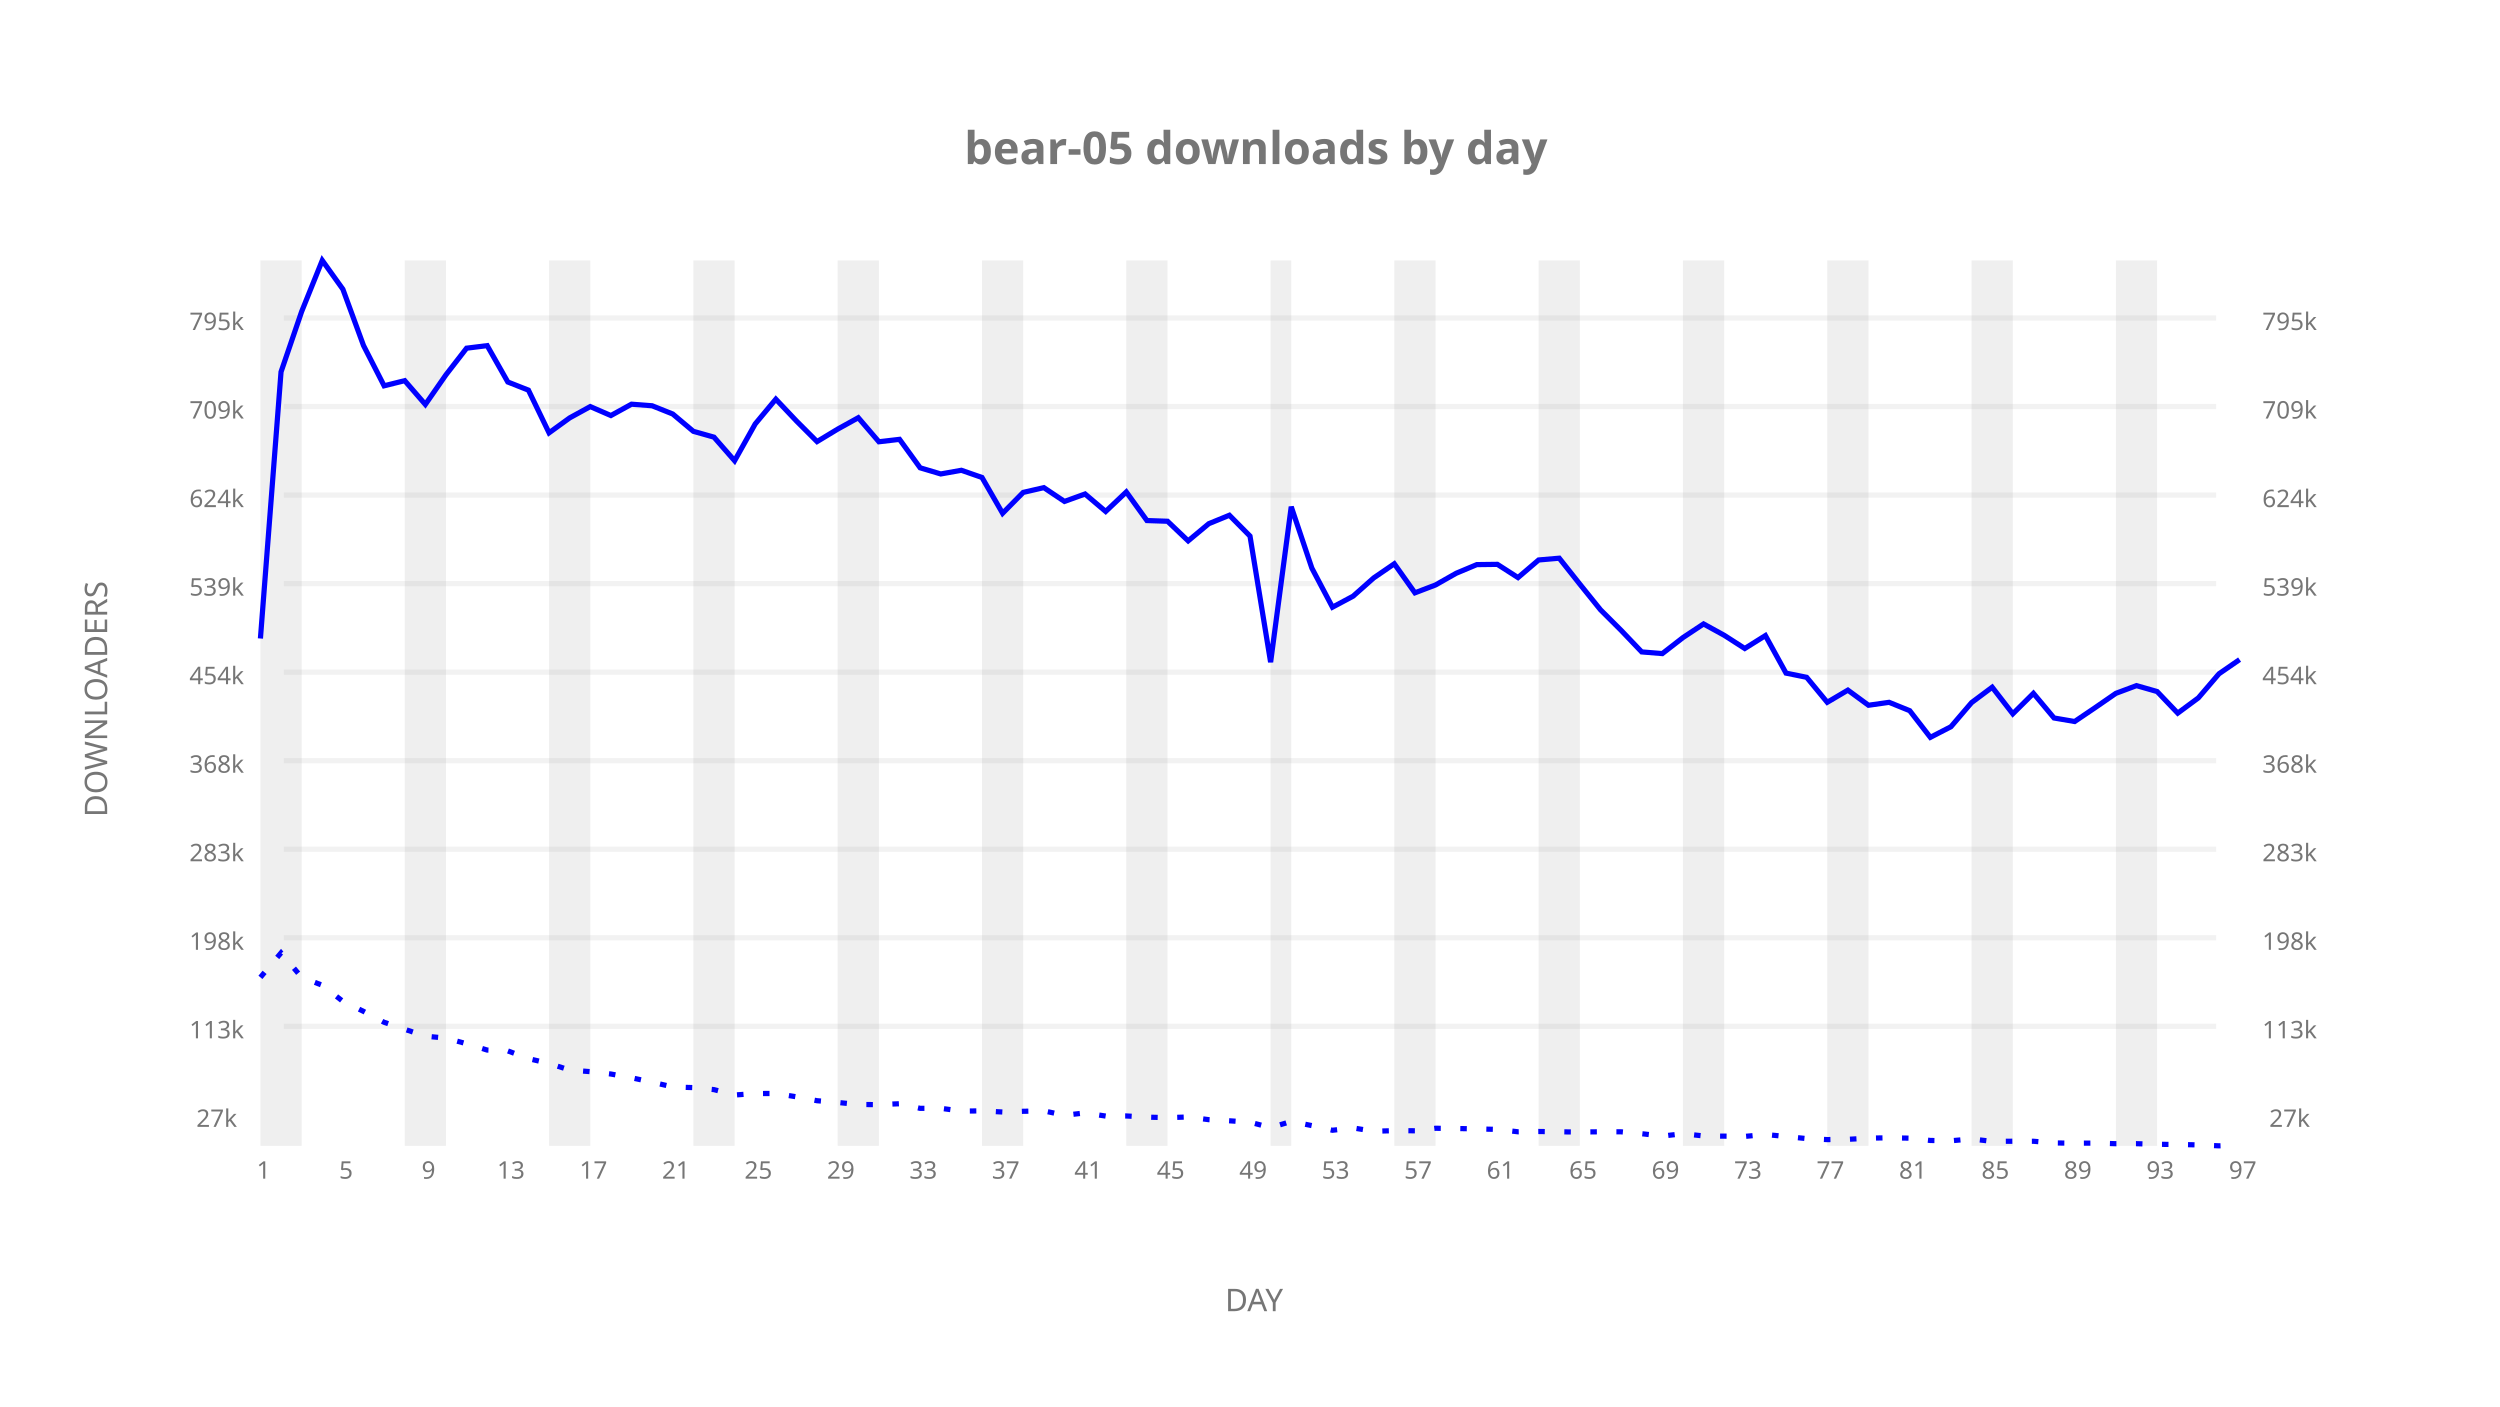
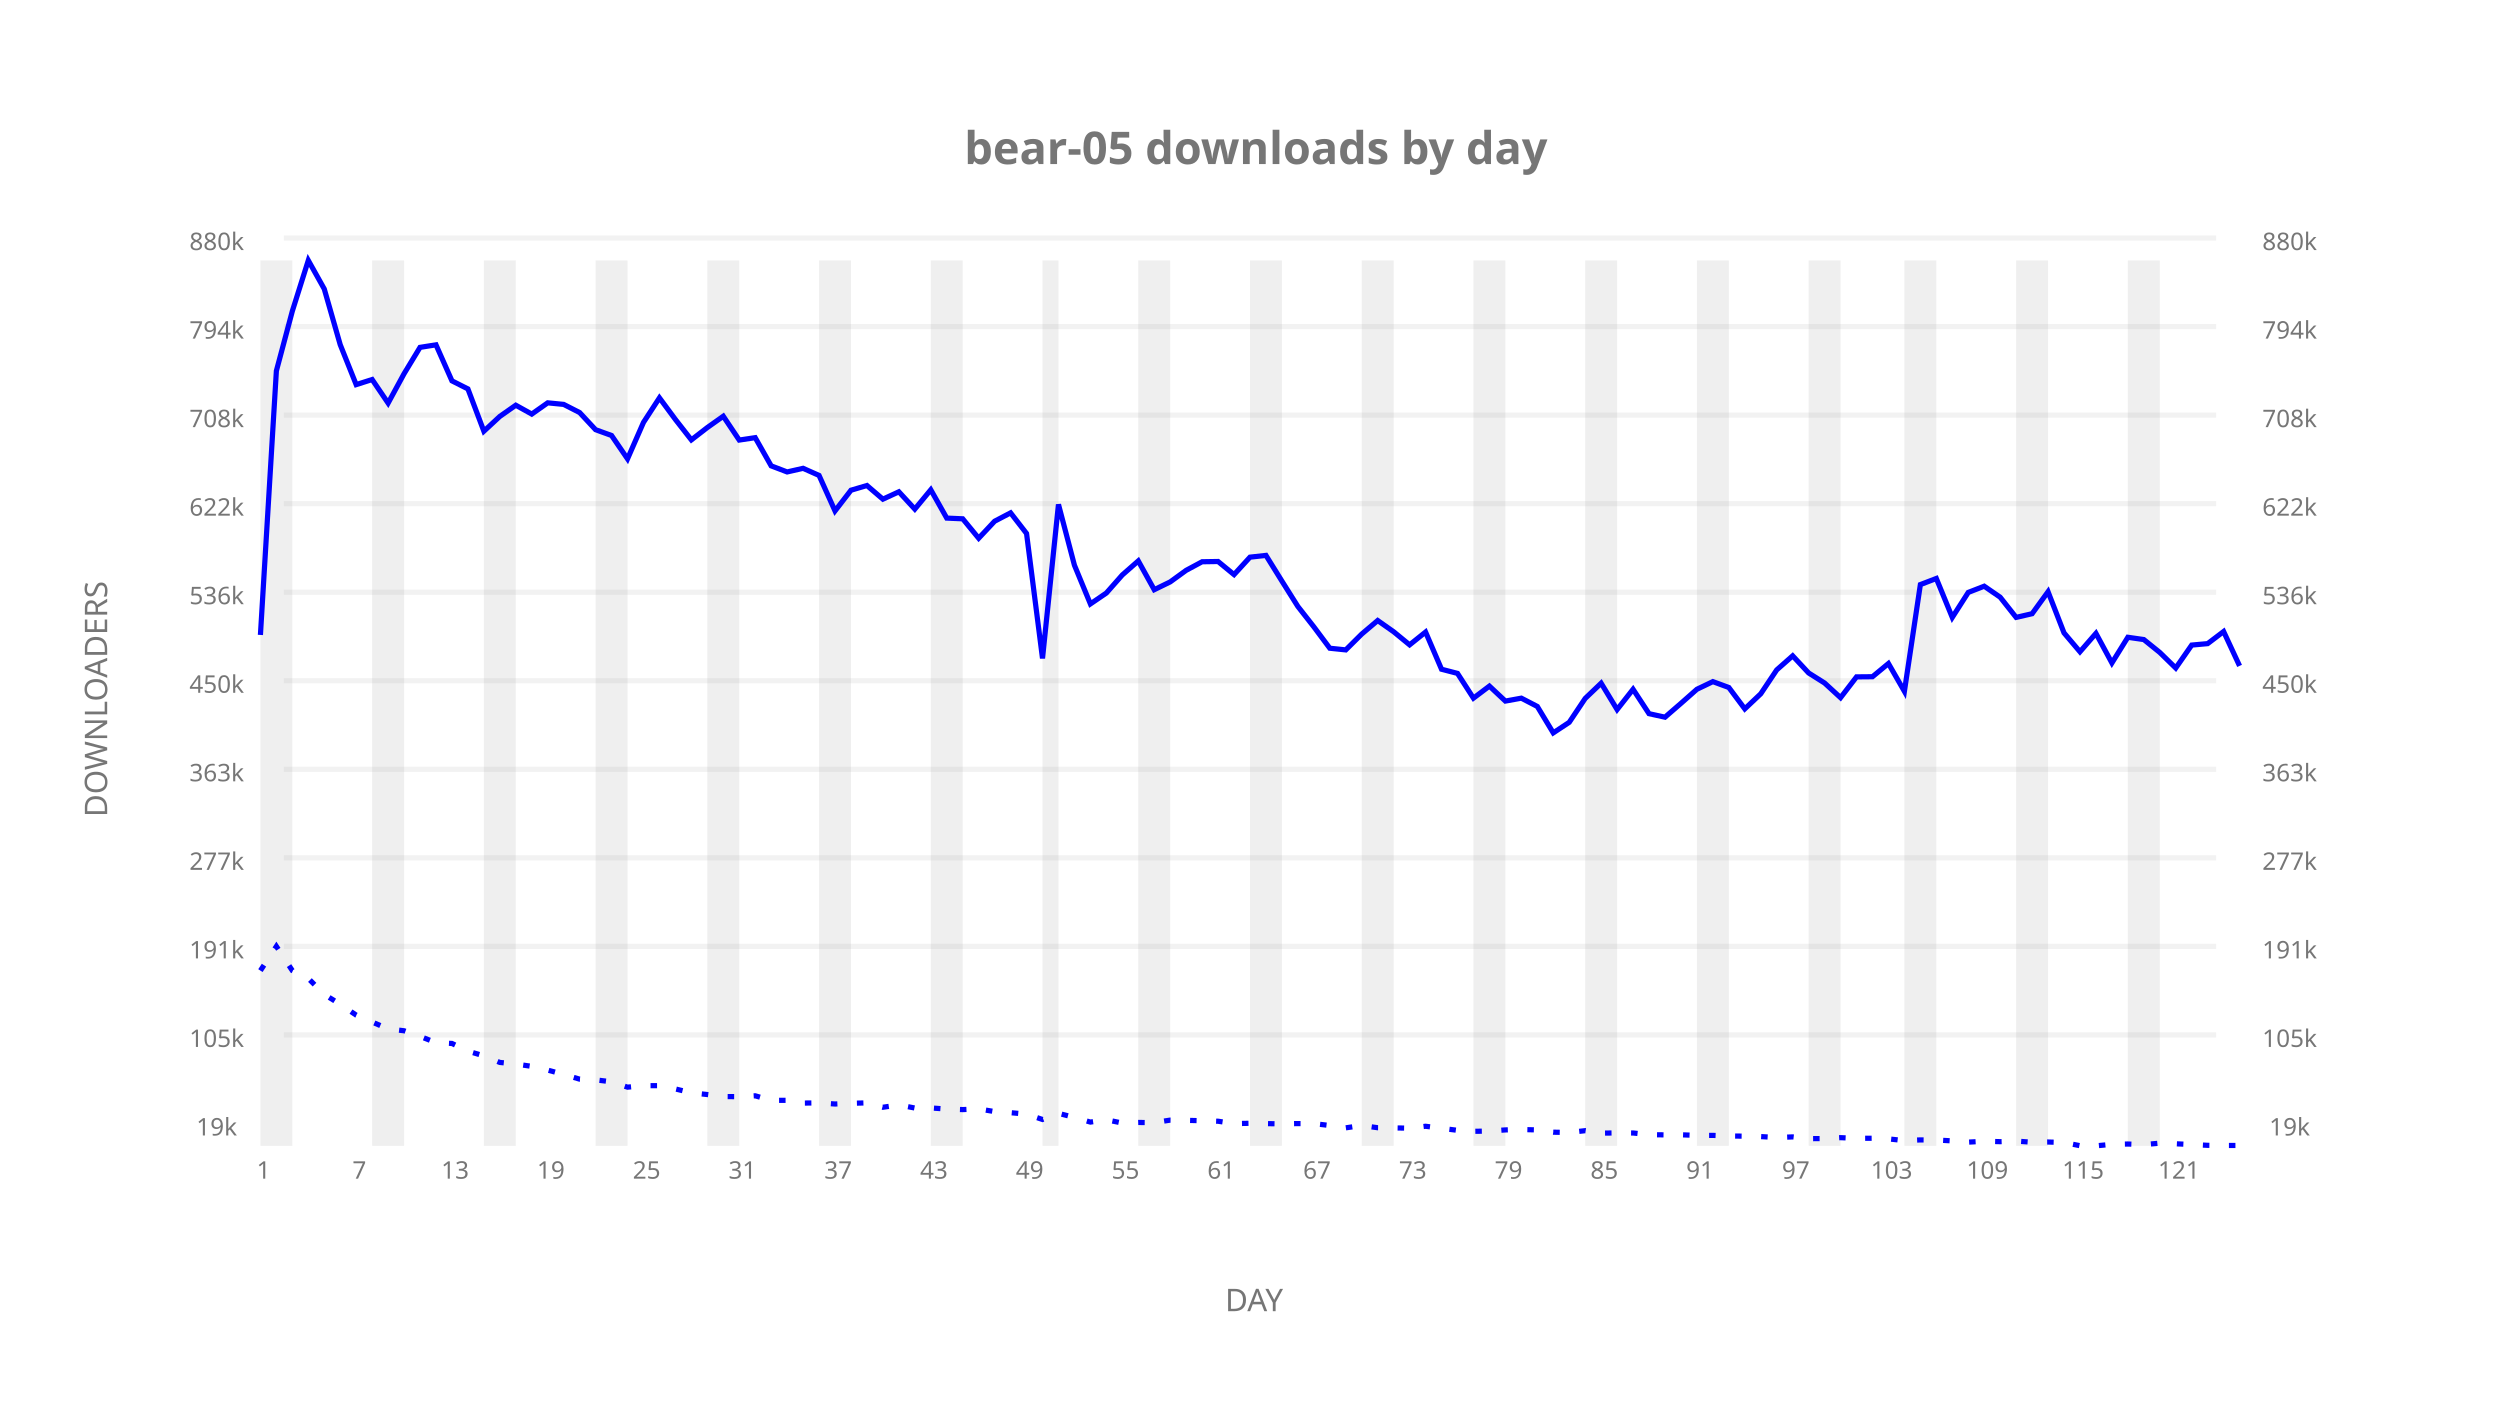
<svg xmlns="http://www.w3.org/2000/svg" xml:space="preserve" id="bear-05-downloads-by-day-day" x="0px" y="0px" width="1920px" height="1080px" viewBox="0 0 1920 1080" enable-background="new 0 0 1920 1080" role="img">
  <g id="annotations">
    <text x="960" y="126" font-family="Atkinson Hyperlegible" font-size="26pt" text-anchor="middle" text-align="center" font-weight="600" font-style="normal" style="fill:rgb(118,118,118); fill-opacity:1; stroke:rgb(118,118,118); stroke-opacity:0; stroke-width:0.5"> bear-05 downloads by day</text>
    <g id="axes-lines">
      <text x="960" y="1007" font-family="Atkinson Hyperlegible" font-size="18pt" text-anchor="middle" text-align="center" font-weight="500" font-style="normal" style="fill:rgb(118,118,118); fill-opacity:1; stroke:rgb(118,118,118); stroke-opacity:0; stroke-width:0.5"> DAY</text>
      <text x="73" y="540" font-family="Atkinson Hyperlegible" font-size="18pt" text-anchor="middle" text-align="center" dominant-baseline="central" font-weight="500" font-style="normal" style="fill:rgb(118,118,118); fill-opacity:1; stroke:rgb(118,118,118); stroke-opacity:0; stroke-width:0.5" transform="rotate(-90,73,540)"> DOWNLOADERS</text>
    </g>
    <g id="tic-y-label-lines">
-       <line x1="218" y1="788.21" x2="1702" y2="788.21" style="fill:rgb(0,0,255); fill-opacity:0; stroke:rgb(242,242,242); stroke-opacity:1; stroke-width:4" />
-       <line x1="218" y1="720.21" x2="1702" y2="720.21" style="fill:rgb(0,0,255); fill-opacity:0; stroke:rgb(242,242,242); stroke-opacity:1; stroke-width:4" />
-       <line x1="218" y1="652.21" x2="1702" y2="652.21" style="fill:rgb(0,0,255); fill-opacity:0; stroke:rgb(242,242,242); stroke-opacity:1; stroke-width:4" />
-       <line x1="218" y1="584.21" x2="1702" y2="584.21" style="fill:rgb(0,0,255); fill-opacity:0; stroke:rgb(242,242,242); stroke-opacity:1; stroke-width:4" />
-       <line x1="218" y1="516.21" x2="1702" y2="516.21" style="fill:rgb(0,0,255); fill-opacity:0; stroke:rgb(242,242,242); stroke-opacity:1; stroke-width:4" />
-       <line x1="218" y1="448.21" x2="1702" y2="448.21" style="fill:rgb(0,0,255); fill-opacity:0; stroke:rgb(242,242,242); stroke-opacity:1; stroke-width:4" />
-       <line x1="218" y1="380.21" x2="1702" y2="380.21" style="fill:rgb(0,0,255); fill-opacity:0; stroke:rgb(242,242,242); stroke-opacity:1; stroke-width:4" />
-       <line x1="218" y1="312.21" x2="1702" y2="312.21" style="fill:rgb(0,0,255); fill-opacity:0; stroke:rgb(242,242,242); stroke-opacity:1; stroke-width:4" />
-       <line x1="218" y1="244.21" x2="1702" y2="244.21" style="fill:rgb(0,0,255); fill-opacity:0; stroke:rgb(242,242,242); stroke-opacity:1; stroke-width:4" />
+       <line x1="218" y1="794.808" x2="1702" y2="794.808" style="fill:rgb(0,0,255); fill-opacity:0; stroke:rgb(242,242,242); stroke-opacity:1; stroke-width:4" />
+       <line x1="218" y1="726.808" x2="1702" y2="726.808" style="fill:rgb(0,0,255); fill-opacity:0; stroke:rgb(242,242,242); stroke-opacity:1; stroke-width:4" />
+       <line x1="218" y1="658.808" x2="1702" y2="658.808" style="fill:rgb(0,0,255); fill-opacity:0; stroke:rgb(242,242,242); stroke-opacity:1; stroke-width:4" />
+       <line x1="218" y1="590.808" x2="1702" y2="590.808" style="fill:rgb(0,0,255); fill-opacity:0; stroke:rgb(242,242,242); stroke-opacity:1; stroke-width:4" />
+       <line x1="218" y1="522.808" x2="1702" y2="522.808" style="fill:rgb(0,0,255); fill-opacity:0; stroke:rgb(242,242,242); stroke-opacity:1; stroke-width:4" />
+       <line x1="218" y1="454.808" x2="1702" y2="454.808" style="fill:rgb(0,0,255); fill-opacity:0; stroke:rgb(242,242,242); stroke-opacity:1; stroke-width:4" />
+       <line x1="218" y1="386.808" x2="1702" y2="386.808" style="fill:rgb(0,0,255); fill-opacity:0; stroke:rgb(242,242,242); stroke-opacity:1; stroke-width:4" />
+       <line x1="218" y1="318.808" x2="1702" y2="318.808" style="fill:rgb(0,0,255); fill-opacity:0; stroke:rgb(242,242,242); stroke-opacity:1; stroke-width:4" />
+       <line x1="218" y1="250.808" x2="1702" y2="250.808" style="fill:rgb(0,0,255); fill-opacity:0; stroke:rgb(242,242,242); stroke-opacity:1; stroke-width:4" />
+       <line x1="218" y1="182.808" x2="1702" y2="182.808" style="fill:rgb(0,0,255); fill-opacity:0; stroke:rgb(242,242,242); stroke-opacity:1; stroke-width:4" />
    </g>
    <g id="tic-x-labels">
      <text x="200" y="898" font-family="Atkinson Hyperlegible" font-size="14pt" text-anchor="middle" text-align="center" dominant-baseline="central" font-weight="400" font-style="normal" style="fill:rgb(118,118,118); fill-opacity:1; stroke:rgb(118,118,118); stroke-opacity:0; stroke-width:0.5"> 1</text>
-       <text x="263.333" y="898" font-family="Atkinson Hyperlegible" font-size="14pt" text-anchor="middle" text-align="center" dominant-baseline="central" font-weight="400" font-style="normal" style="fill:rgb(118,118,118); fill-opacity:1; stroke:rgb(118,118,118); stroke-opacity:0; stroke-width:0.5"> 5</text>
-       <text x="326.667" y="898" font-family="Atkinson Hyperlegible" font-size="14pt" text-anchor="middle" text-align="center" dominant-baseline="central" font-weight="400" font-style="normal" style="fill:rgb(118,118,118); fill-opacity:1; stroke:rgb(118,118,118); stroke-opacity:0; stroke-width:0.5"> 9</text>
-       <text x="390" y="898" font-family="Atkinson Hyperlegible" font-size="14pt" text-anchor="middle" text-align="center" dominant-baseline="central" font-weight="400" font-style="normal" style="fill:rgb(118,118,118); fill-opacity:1; stroke:rgb(118,118,118); stroke-opacity:0; stroke-width:0.5"> 13</text>
-       <text x="453.333" y="898" font-family="Atkinson Hyperlegible" font-size="14pt" text-anchor="middle" text-align="center" dominant-baseline="central" font-weight="400" font-style="normal" style="fill:rgb(118,118,118); fill-opacity:1; stroke:rgb(118,118,118); stroke-opacity:0; stroke-width:0.5"> 17</text>
-       <text x="516.667" y="898" font-family="Atkinson Hyperlegible" font-size="14pt" text-anchor="middle" text-align="center" dominant-baseline="central" font-weight="400" font-style="normal" style="fill:rgb(118,118,118); fill-opacity:1; stroke:rgb(118,118,118); stroke-opacity:0; stroke-width:0.5"> 21</text>
-       <text x="580" y="898" font-family="Atkinson Hyperlegible" font-size="14pt" text-anchor="middle" text-align="center" dominant-baseline="central" font-weight="400" font-style="normal" style="fill:rgb(118,118,118); fill-opacity:1; stroke:rgb(118,118,118); stroke-opacity:0; stroke-width:0.5"> 25</text>
-       <text x="643.333" y="898" font-family="Atkinson Hyperlegible" font-size="14pt" text-anchor="middle" text-align="center" dominant-baseline="central" font-weight="400" font-style="normal" style="fill:rgb(118,118,118); fill-opacity:1; stroke:rgb(118,118,118); stroke-opacity:0; stroke-width:0.5"> 29</text>
-       <text x="706.667" y="898" font-family="Atkinson Hyperlegible" font-size="14pt" text-anchor="middle" text-align="center" dominant-baseline="central" font-weight="400" font-style="normal" style="fill:rgb(118,118,118); fill-opacity:1; stroke:rgb(118,118,118); stroke-opacity:0; stroke-width:0.5"> 33</text>
-       <text x="770" y="898" font-family="Atkinson Hyperlegible" font-size="14pt" text-anchor="middle" text-align="center" dominant-baseline="central" font-weight="400" font-style="normal" style="fill:rgb(118,118,118); fill-opacity:1; stroke:rgb(118,118,118); stroke-opacity:0; stroke-width:0.5"> 37</text>
-       <text x="833.333" y="898" font-family="Atkinson Hyperlegible" font-size="14pt" text-anchor="middle" text-align="center" dominant-baseline="central" font-weight="400" font-style="normal" style="fill:rgb(118,118,118); fill-opacity:1; stroke:rgb(118,118,118); stroke-opacity:0; stroke-width:0.5"> 41</text>
-       <text x="896.667" y="898" font-family="Atkinson Hyperlegible" font-size="14pt" text-anchor="middle" text-align="center" dominant-baseline="central" font-weight="400" font-style="normal" style="fill:rgb(118,118,118); fill-opacity:1; stroke:rgb(118,118,118); stroke-opacity:0; stroke-width:0.5"> 45</text>
-       <text x="960" y="898" font-family="Atkinson Hyperlegible" font-size="14pt" text-anchor="middle" text-align="center" dominant-baseline="central" font-weight="400" font-style="normal" style="fill:rgb(118,118,118); fill-opacity:1; stroke:rgb(118,118,118); stroke-opacity:0; stroke-width:0.5"> 49</text>
-       <text x="1023.333" y="898" font-family="Atkinson Hyperlegible" font-size="14pt" text-anchor="middle" text-align="center" dominant-baseline="central" font-weight="400" font-style="normal" style="fill:rgb(118,118,118); fill-opacity:1; stroke:rgb(118,118,118); stroke-opacity:0; stroke-width:0.5"> 53</text>
-       <text x="1086.667" y="898" font-family="Atkinson Hyperlegible" font-size="14pt" text-anchor="middle" text-align="center" dominant-baseline="central" font-weight="400" font-style="normal" style="fill:rgb(118,118,118); fill-opacity:1; stroke:rgb(118,118,118); stroke-opacity:0; stroke-width:0.5"> 57</text>
-       <text x="1150" y="898" font-family="Atkinson Hyperlegible" font-size="14pt" text-anchor="middle" text-align="center" dominant-baseline="central" font-weight="400" font-style="normal" style="fill:rgb(118,118,118); fill-opacity:1; stroke:rgb(118,118,118); stroke-opacity:0; stroke-width:0.5"> 61</text>
-       <text x="1213.333" y="898" font-family="Atkinson Hyperlegible" font-size="14pt" text-anchor="middle" text-align="center" dominant-baseline="central" font-weight="400" font-style="normal" style="fill:rgb(118,118,118); fill-opacity:1; stroke:rgb(118,118,118); stroke-opacity:0; stroke-width:0.5"> 65</text>
-       <text x="1276.667" y="898" font-family="Atkinson Hyperlegible" font-size="14pt" text-anchor="middle" text-align="center" dominant-baseline="central" font-weight="400" font-style="normal" style="fill:rgb(118,118,118); fill-opacity:1; stroke:rgb(118,118,118); stroke-opacity:0; stroke-width:0.5"> 69</text>
-       <text x="1340" y="898" font-family="Atkinson Hyperlegible" font-size="14pt" text-anchor="middle" text-align="center" dominant-baseline="central" font-weight="400" font-style="normal" style="fill:rgb(118,118,118); fill-opacity:1; stroke:rgb(118,118,118); stroke-opacity:0; stroke-width:0.5"> 73</text>
-       <text x="1403.333" y="898" font-family="Atkinson Hyperlegible" font-size="14pt" text-anchor="middle" text-align="center" dominant-baseline="central" font-weight="400" font-style="normal" style="fill:rgb(118,118,118); fill-opacity:1; stroke:rgb(118,118,118); stroke-opacity:0; stroke-width:0.5"> 77</text>
-       <text x="1466.667" y="898" font-family="Atkinson Hyperlegible" font-size="14pt" text-anchor="middle" text-align="center" dominant-baseline="central" font-weight="400" font-style="normal" style="fill:rgb(118,118,118); fill-opacity:1; stroke:rgb(118,118,118); stroke-opacity:0; stroke-width:0.5"> 81</text>
-       <text x="1530" y="898" font-family="Atkinson Hyperlegible" font-size="14pt" text-anchor="middle" text-align="center" dominant-baseline="central" font-weight="400" font-style="normal" style="fill:rgb(118,118,118); fill-opacity:1; stroke:rgb(118,118,118); stroke-opacity:0; stroke-width:0.5"> 85</text>
-       <text x="1593.333" y="898" font-family="Atkinson Hyperlegible" font-size="14pt" text-anchor="middle" text-align="center" dominant-baseline="central" font-weight="400" font-style="normal" style="fill:rgb(118,118,118); fill-opacity:1; stroke:rgb(118,118,118); stroke-opacity:0; stroke-width:0.5"> 89</text>
-       <text x="1656.667" y="898" font-family="Atkinson Hyperlegible" font-size="14pt" text-anchor="middle" text-align="center" dominant-baseline="central" font-weight="400" font-style="normal" style="fill:rgb(118,118,118); fill-opacity:1; stroke:rgb(118,118,118); stroke-opacity:0; stroke-width:0.5"> 93</text>
-       <text x="1720" y="898" font-family="Atkinson Hyperlegible" font-size="14pt" text-anchor="middle" text-align="center" dominant-baseline="central" font-weight="400" font-style="normal" style="fill:rgb(118,118,118); fill-opacity:1; stroke:rgb(118,118,118); stroke-opacity:0; stroke-width:0.5"> 97</text>
+       <text x="273.548" y="898" font-family="Atkinson Hyperlegible" font-size="14pt" text-anchor="middle" text-align="center" dominant-baseline="central" font-weight="400" font-style="normal" style="fill:rgb(118,118,118); fill-opacity:1; stroke:rgb(118,118,118); stroke-opacity:0; stroke-width:0.5"> 7</text>
+       <text x="347.097" y="898" font-family="Atkinson Hyperlegible" font-size="14pt" text-anchor="middle" text-align="center" dominant-baseline="central" font-weight="400" font-style="normal" style="fill:rgb(118,118,118); fill-opacity:1; stroke:rgb(118,118,118); stroke-opacity:0; stroke-width:0.5"> 13</text>
+       <text x="420.645" y="898" font-family="Atkinson Hyperlegible" font-size="14pt" text-anchor="middle" text-align="center" dominant-baseline="central" font-weight="400" font-style="normal" style="fill:rgb(118,118,118); fill-opacity:1; stroke:rgb(118,118,118); stroke-opacity:0; stroke-width:0.5"> 19</text>
+       <text x="494.194" y="898" font-family="Atkinson Hyperlegible" font-size="14pt" text-anchor="middle" text-align="center" dominant-baseline="central" font-weight="400" font-style="normal" style="fill:rgb(118,118,118); fill-opacity:1; stroke:rgb(118,118,118); stroke-opacity:0; stroke-width:0.5"> 25</text>
+       <text x="567.742" y="898" font-family="Atkinson Hyperlegible" font-size="14pt" text-anchor="middle" text-align="center" dominant-baseline="central" font-weight="400" font-style="normal" style="fill:rgb(118,118,118); fill-opacity:1; stroke:rgb(118,118,118); stroke-opacity:0; stroke-width:0.5"> 31</text>
+       <text x="641.29" y="898" font-family="Atkinson Hyperlegible" font-size="14pt" text-anchor="middle" text-align="center" dominant-baseline="central" font-weight="400" font-style="normal" style="fill:rgb(118,118,118); fill-opacity:1; stroke:rgb(118,118,118); stroke-opacity:0; stroke-width:0.5"> 37</text>
+       <text x="714.839" y="898" font-family="Atkinson Hyperlegible" font-size="14pt" text-anchor="middle" text-align="center" dominant-baseline="central" font-weight="400" font-style="normal" style="fill:rgb(118,118,118); fill-opacity:1; stroke:rgb(118,118,118); stroke-opacity:0; stroke-width:0.5"> 43</text>
+       <text x="788.387" y="898" font-family="Atkinson Hyperlegible" font-size="14pt" text-anchor="middle" text-align="center" dominant-baseline="central" font-weight="400" font-style="normal" style="fill:rgb(118,118,118); fill-opacity:1; stroke:rgb(118,118,118); stroke-opacity:0; stroke-width:0.5"> 49</text>
+       <text x="861.935" y="898" font-family="Atkinson Hyperlegible" font-size="14pt" text-anchor="middle" text-align="center" dominant-baseline="central" font-weight="400" font-style="normal" style="fill:rgb(118,118,118); fill-opacity:1; stroke:rgb(118,118,118); stroke-opacity:0; stroke-width:0.5"> 55</text>
+       <text x="935.484" y="898" font-family="Atkinson Hyperlegible" font-size="14pt" text-anchor="middle" text-align="center" dominant-baseline="central" font-weight="400" font-style="normal" style="fill:rgb(118,118,118); fill-opacity:1; stroke:rgb(118,118,118); stroke-opacity:0; stroke-width:0.5"> 61</text>
+       <text x="1009.032" y="898" font-family="Atkinson Hyperlegible" font-size="14pt" text-anchor="middle" text-align="center" dominant-baseline="central" font-weight="400" font-style="normal" style="fill:rgb(118,118,118); fill-opacity:1; stroke:rgb(118,118,118); stroke-opacity:0; stroke-width:0.5"> 67</text>
+       <text x="1082.581" y="898" font-family="Atkinson Hyperlegible" font-size="14pt" text-anchor="middle" text-align="center" dominant-baseline="central" font-weight="400" font-style="normal" style="fill:rgb(118,118,118); fill-opacity:1; stroke:rgb(118,118,118); stroke-opacity:0; stroke-width:0.5"> 73</text>
+       <text x="1156.129" y="898" font-family="Atkinson Hyperlegible" font-size="14pt" text-anchor="middle" text-align="center" dominant-baseline="central" font-weight="400" font-style="normal" style="fill:rgb(118,118,118); fill-opacity:1; stroke:rgb(118,118,118); stroke-opacity:0; stroke-width:0.5"> 79</text>
+       <text x="1229.677" y="898" font-family="Atkinson Hyperlegible" font-size="14pt" text-anchor="middle" text-align="center" dominant-baseline="central" font-weight="400" font-style="normal" style="fill:rgb(118,118,118); fill-opacity:1; stroke:rgb(118,118,118); stroke-opacity:0; stroke-width:0.5"> 85</text>
+       <text x="1303.226" y="898" font-family="Atkinson Hyperlegible" font-size="14pt" text-anchor="middle" text-align="center" dominant-baseline="central" font-weight="400" font-style="normal" style="fill:rgb(118,118,118); fill-opacity:1; stroke:rgb(118,118,118); stroke-opacity:0; stroke-width:0.5"> 91</text>
+       <text x="1376.774" y="898" font-family="Atkinson Hyperlegible" font-size="14pt" text-anchor="middle" text-align="center" dominant-baseline="central" font-weight="400" font-style="normal" style="fill:rgb(118,118,118); fill-opacity:1; stroke:rgb(118,118,118); stroke-opacity:0; stroke-width:0.5"> 97</text>
+       <text x="1450.323" y="898" font-family="Atkinson Hyperlegible" font-size="14pt" text-anchor="middle" text-align="center" dominant-baseline="central" font-weight="400" font-style="normal" style="fill:rgb(118,118,118); fill-opacity:1; stroke:rgb(118,118,118); stroke-opacity:0; stroke-width:0.5"> 103</text>
+       <text x="1523.871" y="898" font-family="Atkinson Hyperlegible" font-size="14pt" text-anchor="middle" text-align="center" dominant-baseline="central" font-weight="400" font-style="normal" style="fill:rgb(118,118,118); fill-opacity:1; stroke:rgb(118,118,118); stroke-opacity:0; stroke-width:0.5"> 109</text>
+       <text x="1597.419" y="898" font-family="Atkinson Hyperlegible" font-size="14pt" text-anchor="middle" text-align="center" dominant-baseline="central" font-weight="400" font-style="normal" style="fill:rgb(118,118,118); fill-opacity:1; stroke:rgb(118,118,118); stroke-opacity:0; stroke-width:0.5"> 115</text>
+       <text x="1670.968" y="898" font-family="Atkinson Hyperlegible" font-size="14pt" text-anchor="middle" text-align="center" dominant-baseline="central" font-weight="400" font-style="normal" style="fill:rgb(118,118,118); fill-opacity:1; stroke:rgb(118,118,118); stroke-opacity:0; stroke-width:0.5"> 121</text>
    </g>
    <g id="tic-y-labels">
-       <text x="164" y="858.21" font-family="Atkinson Hyperlegible" font-size="14pt" text-anchor="middle" text-align="center" dominant-baseline="central" font-weight="400" font-style="normal" style="fill:rgb(118,118,118); fill-opacity:1; stroke:rgb(118,118,118); stroke-opacity:0; stroke-width:0.5"> 27k</text>
-       <text x="1756" y="858.21" font-family="Atkinson Hyperlegible" font-size="14pt" text-anchor="middle" text-align="center" dominant-baseline="central" font-weight="400" font-style="normal" style="fill:rgb(118,118,118); fill-opacity:1; stroke:rgb(118,118,118); stroke-opacity:0; stroke-width:0.5"> 27k</text>
-       <text x="164" y="790.21" font-family="Atkinson Hyperlegible" font-size="14pt" text-anchor="middle" text-align="center" dominant-baseline="central" font-weight="400" font-style="normal" style="fill:rgb(118,118,118); fill-opacity:1; stroke:rgb(118,118,118); stroke-opacity:0; stroke-width:0.5"> 113k</text>
-       <text x="1756" y="790.21" font-family="Atkinson Hyperlegible" font-size="14pt" text-anchor="middle" text-align="center" dominant-baseline="central" font-weight="400" font-style="normal" style="fill:rgb(118,118,118); fill-opacity:1; stroke:rgb(118,118,118); stroke-opacity:0; stroke-width:0.5"> 113k</text>
-       <text x="164" y="722.21" font-family="Atkinson Hyperlegible" font-size="14pt" text-anchor="middle" text-align="center" dominant-baseline="central" font-weight="400" font-style="normal" style="fill:rgb(118,118,118); fill-opacity:1; stroke:rgb(118,118,118); stroke-opacity:0; stroke-width:0.5"> 198k</text>
-       <text x="1756" y="722.21" font-family="Atkinson Hyperlegible" font-size="14pt" text-anchor="middle" text-align="center" dominant-baseline="central" font-weight="400" font-style="normal" style="fill:rgb(118,118,118); fill-opacity:1; stroke:rgb(118,118,118); stroke-opacity:0; stroke-width:0.5"> 198k</text>
-       <text x="164" y="654.21" font-family="Atkinson Hyperlegible" font-size="14pt" text-anchor="middle" text-align="center" dominant-baseline="central" font-weight="400" font-style="normal" style="fill:rgb(118,118,118); fill-opacity:1; stroke:rgb(118,118,118); stroke-opacity:0; stroke-width:0.5"> 283k</text>
-       <text x="1756" y="654.21" font-family="Atkinson Hyperlegible" font-size="14pt" text-anchor="middle" text-align="center" dominant-baseline="central" font-weight="400" font-style="normal" style="fill:rgb(118,118,118); fill-opacity:1; stroke:rgb(118,118,118); stroke-opacity:0; stroke-width:0.5"> 283k</text>
-       <text x="164" y="586.21" font-family="Atkinson Hyperlegible" font-size="14pt" text-anchor="middle" text-align="center" dominant-baseline="central" font-weight="400" font-style="normal" style="fill:rgb(118,118,118); fill-opacity:1; stroke:rgb(118,118,118); stroke-opacity:0; stroke-width:0.5"> 368k</text>
-       <text x="1756" y="586.21" font-family="Atkinson Hyperlegible" font-size="14pt" text-anchor="middle" text-align="center" dominant-baseline="central" font-weight="400" font-style="normal" style="fill:rgb(118,118,118); fill-opacity:1; stroke:rgb(118,118,118); stroke-opacity:0; stroke-width:0.5"> 368k</text>
-       <text x="164" y="518.21" font-family="Atkinson Hyperlegible" font-size="14pt" text-anchor="middle" text-align="center" dominant-baseline="central" font-weight="400" font-style="normal" style="fill:rgb(118,118,118); fill-opacity:1; stroke:rgb(118,118,118); stroke-opacity:0; stroke-width:0.5"> 454k</text>
-       <text x="1756" y="518.21" font-family="Atkinson Hyperlegible" font-size="14pt" text-anchor="middle" text-align="center" dominant-baseline="central" font-weight="400" font-style="normal" style="fill:rgb(118,118,118); fill-opacity:1; stroke:rgb(118,118,118); stroke-opacity:0; stroke-width:0.5"> 454k</text>
-       <text x="164" y="450.21" font-family="Atkinson Hyperlegible" font-size="14pt" text-anchor="middle" text-align="center" dominant-baseline="central" font-weight="400" font-style="normal" style="fill:rgb(118,118,118); fill-opacity:1; stroke:rgb(118,118,118); stroke-opacity:0; stroke-width:0.5"> 539k</text>
-       <text x="1756" y="450.21" font-family="Atkinson Hyperlegible" font-size="14pt" text-anchor="middle" text-align="center" dominant-baseline="central" font-weight="400" font-style="normal" style="fill:rgb(118,118,118); fill-opacity:1; stroke:rgb(118,118,118); stroke-opacity:0; stroke-width:0.5"> 539k</text>
-       <text x="164" y="382.21" font-family="Atkinson Hyperlegible" font-size="14pt" text-anchor="middle" text-align="center" dominant-baseline="central" font-weight="400" font-style="normal" style="fill:rgb(118,118,118); fill-opacity:1; stroke:rgb(118,118,118); stroke-opacity:0; stroke-width:0.5"> 624k</text>
-       <text x="1756" y="382.21" font-family="Atkinson Hyperlegible" font-size="14pt" text-anchor="middle" text-align="center" dominant-baseline="central" font-weight="400" font-style="normal" style="fill:rgb(118,118,118); fill-opacity:1; stroke:rgb(118,118,118); stroke-opacity:0; stroke-width:0.5"> 624k</text>
-       <text x="164" y="314.21" font-family="Atkinson Hyperlegible" font-size="14pt" text-anchor="middle" text-align="center" dominant-baseline="central" font-weight="400" font-style="normal" style="fill:rgb(118,118,118); fill-opacity:1; stroke:rgb(118,118,118); stroke-opacity:0; stroke-width:0.5"> 709k</text>
-       <text x="1756" y="314.21" font-family="Atkinson Hyperlegible" font-size="14pt" text-anchor="middle" text-align="center" dominant-baseline="central" font-weight="400" font-style="normal" style="fill:rgb(118,118,118); fill-opacity:1; stroke:rgb(118,118,118); stroke-opacity:0; stroke-width:0.5"> 709k</text>
-       <text x="164" y="246.21" font-family="Atkinson Hyperlegible" font-size="14pt" text-anchor="middle" text-align="center" dominant-baseline="central" font-weight="400" font-style="normal" style="fill:rgb(118,118,118); fill-opacity:1; stroke:rgb(118,118,118); stroke-opacity:0; stroke-width:0.5"> 795k</text>
-       <text x="1756" y="246.21" font-family="Atkinson Hyperlegible" font-size="14pt" text-anchor="middle" text-align="center" dominant-baseline="central" font-weight="400" font-style="normal" style="fill:rgb(118,118,118); fill-opacity:1; stroke:rgb(118,118,118); stroke-opacity:0; stroke-width:0.5"> 795k</text>
+       <text x="164" y="864.808" font-family="Atkinson Hyperlegible" font-size="14pt" text-anchor="middle" text-align="center" dominant-baseline="central" font-weight="400" font-style="normal" style="fill:rgb(118,118,118); fill-opacity:1; stroke:rgb(118,118,118); stroke-opacity:0; stroke-width:0.5"> 19k</text>
+       <text x="1756" y="864.808" font-family="Atkinson Hyperlegible" font-size="14pt" text-anchor="middle" text-align="center" dominant-baseline="central" font-weight="400" font-style="normal" style="fill:rgb(118,118,118); fill-opacity:1; stroke:rgb(118,118,118); stroke-opacity:0; stroke-width:0.5"> 19k</text>
+       <text x="164" y="796.808" font-family="Atkinson Hyperlegible" font-size="14pt" text-anchor="middle" text-align="center" dominant-baseline="central" font-weight="400" font-style="normal" style="fill:rgb(118,118,118); fill-opacity:1; stroke:rgb(118,118,118); stroke-opacity:0; stroke-width:0.5"> 105k</text>
+       <text x="1756" y="796.808" font-family="Atkinson Hyperlegible" font-size="14pt" text-anchor="middle" text-align="center" dominant-baseline="central" font-weight="400" font-style="normal" style="fill:rgb(118,118,118); fill-opacity:1; stroke:rgb(118,118,118); stroke-opacity:0; stroke-width:0.5"> 105k</text>
+       <text x="164" y="728.808" font-family="Atkinson Hyperlegible" font-size="14pt" text-anchor="middle" text-align="center" dominant-baseline="central" font-weight="400" font-style="normal" style="fill:rgb(118,118,118); fill-opacity:1; stroke:rgb(118,118,118); stroke-opacity:0; stroke-width:0.5"> 191k</text>
+       <text x="1756" y="728.808" font-family="Atkinson Hyperlegible" font-size="14pt" text-anchor="middle" text-align="center" dominant-baseline="central" font-weight="400" font-style="normal" style="fill:rgb(118,118,118); fill-opacity:1; stroke:rgb(118,118,118); stroke-opacity:0; stroke-width:0.5"> 191k</text>
+       <text x="164" y="660.808" font-family="Atkinson Hyperlegible" font-size="14pt" text-anchor="middle" text-align="center" dominant-baseline="central" font-weight="400" font-style="normal" style="fill:rgb(118,118,118); fill-opacity:1; stroke:rgb(118,118,118); stroke-opacity:0; stroke-width:0.5"> 277k</text>
+       <text x="1756" y="660.808" font-family="Atkinson Hyperlegible" font-size="14pt" text-anchor="middle" text-align="center" dominant-baseline="central" font-weight="400" font-style="normal" style="fill:rgb(118,118,118); fill-opacity:1; stroke:rgb(118,118,118); stroke-opacity:0; stroke-width:0.5"> 277k</text>
+       <text x="164" y="592.808" font-family="Atkinson Hyperlegible" font-size="14pt" text-anchor="middle" text-align="center" dominant-baseline="central" font-weight="400" font-style="normal" style="fill:rgb(118,118,118); fill-opacity:1; stroke:rgb(118,118,118); stroke-opacity:0; stroke-width:0.5"> 363k</text>
+       <text x="1756" y="592.808" font-family="Atkinson Hyperlegible" font-size="14pt" text-anchor="middle" text-align="center" dominant-baseline="central" font-weight="400" font-style="normal" style="fill:rgb(118,118,118); fill-opacity:1; stroke:rgb(118,118,118); stroke-opacity:0; stroke-width:0.5"> 363k</text>
+       <text x="164" y="524.808" font-family="Atkinson Hyperlegible" font-size="14pt" text-anchor="middle" text-align="center" dominant-baseline="central" font-weight="400" font-style="normal" style="fill:rgb(118,118,118); fill-opacity:1; stroke:rgb(118,118,118); stroke-opacity:0; stroke-width:0.5"> 450k</text>
+       <text x="1756" y="524.808" font-family="Atkinson Hyperlegible" font-size="14pt" text-anchor="middle" text-align="center" dominant-baseline="central" font-weight="400" font-style="normal" style="fill:rgb(118,118,118); fill-opacity:1; stroke:rgb(118,118,118); stroke-opacity:0; stroke-width:0.5"> 450k</text>
+       <text x="164" y="456.808" font-family="Atkinson Hyperlegible" font-size="14pt" text-anchor="middle" text-align="center" dominant-baseline="central" font-weight="400" font-style="normal" style="fill:rgb(118,118,118); fill-opacity:1; stroke:rgb(118,118,118); stroke-opacity:0; stroke-width:0.5"> 536k</text>
+       <text x="1756" y="456.808" font-family="Atkinson Hyperlegible" font-size="14pt" text-anchor="middle" text-align="center" dominant-baseline="central" font-weight="400" font-style="normal" style="fill:rgb(118,118,118); fill-opacity:1; stroke:rgb(118,118,118); stroke-opacity:0; stroke-width:0.5"> 536k</text>
+       <text x="164" y="388.808" font-family="Atkinson Hyperlegible" font-size="14pt" text-anchor="middle" text-align="center" dominant-baseline="central" font-weight="400" font-style="normal" style="fill:rgb(118,118,118); fill-opacity:1; stroke:rgb(118,118,118); stroke-opacity:0; stroke-width:0.5"> 622k</text>
+       <text x="1756" y="388.808" font-family="Atkinson Hyperlegible" font-size="14pt" text-anchor="middle" text-align="center" dominant-baseline="central" font-weight="400" font-style="normal" style="fill:rgb(118,118,118); fill-opacity:1; stroke:rgb(118,118,118); stroke-opacity:0; stroke-width:0.5"> 622k</text>
+       <text x="164" y="320.808" font-family="Atkinson Hyperlegible" font-size="14pt" text-anchor="middle" text-align="center" dominant-baseline="central" font-weight="400" font-style="normal" style="fill:rgb(118,118,118); fill-opacity:1; stroke:rgb(118,118,118); stroke-opacity:0; stroke-width:0.5"> 708k</text>
+       <text x="1756" y="320.808" font-family="Atkinson Hyperlegible" font-size="14pt" text-anchor="middle" text-align="center" dominant-baseline="central" font-weight="400" font-style="normal" style="fill:rgb(118,118,118); fill-opacity:1; stroke:rgb(118,118,118); stroke-opacity:0; stroke-width:0.5"> 708k</text>
+       <text x="164" y="252.808" font-family="Atkinson Hyperlegible" font-size="14pt" text-anchor="middle" text-align="center" dominant-baseline="central" font-weight="400" font-style="normal" style="fill:rgb(118,118,118); fill-opacity:1; stroke:rgb(118,118,118); stroke-opacity:0; stroke-width:0.5"> 794k</text>
+       <text x="1756" y="252.808" font-family="Atkinson Hyperlegible" font-size="14pt" text-anchor="middle" text-align="center" dominant-baseline="central" font-weight="400" font-style="normal" style="fill:rgb(118,118,118); fill-opacity:1; stroke:rgb(118,118,118); stroke-opacity:0; stroke-width:0.5"> 794k</text>
+       <text x="164" y="184.808" font-family="Atkinson Hyperlegible" font-size="14pt" text-anchor="middle" text-align="center" dominant-baseline="central" font-weight="400" font-style="normal" style="fill:rgb(118,118,118); fill-opacity:1; stroke:rgb(118,118,118); stroke-opacity:0; stroke-width:0.5"> 880k</text>
+       <text x="1756" y="184.808" font-family="Atkinson Hyperlegible" font-size="14pt" text-anchor="middle" text-align="center" dominant-baseline="central" font-weight="400" font-style="normal" style="fill:rgb(118,118,118); fill-opacity:1; stroke:rgb(118,118,118); stroke-opacity:0; stroke-width:0.5"> 880k</text>
    </g>
  </g>
  <g id="weekend-bands-bear-05 downloads by day">
-     <rect x="200" y="200" width="31.667" height="680" style="fill:rgb(148,148,148); fill-opacity:0.15; stroke:rgb(148,148,148); stroke-opacity:0; stroke-width:0" />
-     <rect x="310.833" y="200" width="31.667" height="680" style="fill:rgb(148,148,148); fill-opacity:0.15; stroke:rgb(148,148,148); stroke-opacity:0; stroke-width:0" />
-     <rect x="421.667" y="200" width="31.667" height="680" style="fill:rgb(148,148,148); fill-opacity:0.15; stroke:rgb(148,148,148); stroke-opacity:0; stroke-width:0" />
-     <rect x="532.5" y="200" width="31.667" height="680" style="fill:rgb(148,148,148); fill-opacity:0.15; stroke:rgb(148,148,148); stroke-opacity:0; stroke-width:0" />
-     <rect x="643.333" y="200" width="31.667" height="680" style="fill:rgb(148,148,148); fill-opacity:0.15; stroke:rgb(148,148,148); stroke-opacity:0; stroke-width:0" />
-     <rect x="754.167" y="200" width="31.667" height="680" style="fill:rgb(148,148,148); fill-opacity:0.15; stroke:rgb(148,148,148); stroke-opacity:0; stroke-width:0" />
-     <rect x="865" y="200" width="31.667" height="680" style="fill:rgb(148,148,148); fill-opacity:0.15; stroke:rgb(148,148,148); stroke-opacity:0; stroke-width:0" />
-     <rect x="975.833" y="200" width="15.833" height="680" style="fill:rgb(148,148,148); fill-opacity:0.15; stroke:rgb(148,148,148); stroke-opacity:0; stroke-width:0" />
-     <rect x="1070.833" y="200" width="31.667" height="680" style="fill:rgb(148,148,148); fill-opacity:0.15; stroke:rgb(148,148,148); stroke-opacity:0; stroke-width:0" />
-     <rect x="1181.667" y="200" width="31.667" height="680" style="fill:rgb(148,148,148); fill-opacity:0.15; stroke:rgb(148,148,148); stroke-opacity:0; stroke-width:0" />
-     <rect x="1292.5" y="200" width="31.667" height="680" style="fill:rgb(148,148,148); fill-opacity:0.15; stroke:rgb(148,148,148); stroke-opacity:0; stroke-width:0" />
-     <rect x="1403.333" y="200" width="31.667" height="680" style="fill:rgb(148,148,148); fill-opacity:0.15; stroke:rgb(148,148,148); stroke-opacity:0; stroke-width:0" />
-     <rect x="1514.167" y="200" width="31.667" height="680" style="fill:rgb(148,148,148); fill-opacity:0.15; stroke:rgb(148,148,148); stroke-opacity:0; stroke-width:0" />
-     <rect x="1625" y="200" width="31.667" height="680" style="fill:rgb(148,148,148); fill-opacity:0.15; stroke:rgb(148,148,148); stroke-opacity:0; stroke-width:0" />
+     <rect x="200" y="200" width="24.516" height="680" style="fill:rgb(148,148,148); fill-opacity:0.15; stroke:rgb(148,148,148); stroke-opacity:0; stroke-width:0" />
+     <rect x="285.806" y="200" width="24.516" height="680" style="fill:rgb(148,148,148); fill-opacity:0.15; stroke:rgb(148,148,148); stroke-opacity:0; stroke-width:0" />
+     <rect x="371.613" y="200" width="24.516" height="680" style="fill:rgb(148,148,148); fill-opacity:0.15; stroke:rgb(148,148,148); stroke-opacity:0; stroke-width:0" />
+     <rect x="457.419" y="200" width="24.516" height="680" style="fill:rgb(148,148,148); fill-opacity:0.15; stroke:rgb(148,148,148); stroke-opacity:0; stroke-width:0" />
+     <rect x="543.226" y="200" width="24.516" height="680" style="fill:rgb(148,148,148); fill-opacity:0.15; stroke:rgb(148,148,148); stroke-opacity:0; stroke-width:0" />
+     <rect x="629.032" y="200" width="24.516" height="680" style="fill:rgb(148,148,148); fill-opacity:0.15; stroke:rgb(148,148,148); stroke-opacity:0; stroke-width:0" />
+     <rect x="714.839" y="200" width="24.516" height="680" style="fill:rgb(148,148,148); fill-opacity:0.15; stroke:rgb(148,148,148); stroke-opacity:0; stroke-width:0" />
+     <rect x="800.645" y="200" width="12.258" height="680" style="fill:rgb(148,148,148); fill-opacity:0.15; stroke:rgb(148,148,148); stroke-opacity:0; stroke-width:0" />
+     <rect x="874.194" y="200" width="24.516" height="680" style="fill:rgb(148,148,148); fill-opacity:0.15; stroke:rgb(148,148,148); stroke-opacity:0; stroke-width:0" />
+     <rect x="960" y="200" width="24.516" height="680" style="fill:rgb(148,148,148); fill-opacity:0.15; stroke:rgb(148,148,148); stroke-opacity:0; stroke-width:0" />
+     <rect x="1045.806" y="200" width="24.516" height="680" style="fill:rgb(148,148,148); fill-opacity:0.15; stroke:rgb(148,148,148); stroke-opacity:0; stroke-width:0" />
+     <rect x="1131.613" y="200" width="24.516" height="680" style="fill:rgb(148,148,148); fill-opacity:0.15; stroke:rgb(148,148,148); stroke-opacity:0; stroke-width:0" />
+     <rect x="1217.419" y="200" width="24.516" height="680" style="fill:rgb(148,148,148); fill-opacity:0.15; stroke:rgb(148,148,148); stroke-opacity:0; stroke-width:0" />
+     <rect x="1303.226" y="200" width="24.516" height="680" style="fill:rgb(148,148,148); fill-opacity:0.15; stroke:rgb(148,148,148); stroke-opacity:0; stroke-width:0" />
+     <rect x="1389.032" y="200" width="24.516" height="680" style="fill:rgb(148,148,148); fill-opacity:0.15; stroke:rgb(148,148,148); stroke-opacity:0; stroke-width:0" />
+     <rect x="1462.581" y="200" width="24.516" height="680" style="fill:rgb(148,148,148); fill-opacity:0.15; stroke:rgb(148,148,148); stroke-opacity:0; stroke-width:0" />
+     <rect x="1548.387" y="200" width="24.516" height="680" style="fill:rgb(148,148,148); fill-opacity:0.15; stroke:rgb(148,148,148); stroke-opacity:0; stroke-width:0" />
+     <rect x="1634.194" y="200" width="24.516" height="680" style="fill:rgb(148,148,148); fill-opacity:0.15; stroke:rgb(148,148,148); stroke-opacity:0; stroke-width:0" />
  </g>
  <g id="polyline-bear-05 downloads by day">
-     <polyline points="200,490.37 215.833,285.628 231.667,239.275 247.5,200 263.333,222.133 279.167,265.342 295,296.294 310.833,292.348 326.667,310.621 342.5,287.836 358.333,267.411 374.167,265.441 390,293.379 405.833,299.626 421.667,332.415 437.5,320.942 453.333,312.26 469.167,319.133 485,310.417 500.833,311.631 516.667,317.959 532.5,331.253 548.333,335.732 564.167,353.848 580,325.587 595.833,306.558 611.667,323.31 627.5,339.139 643.333,329.572 659.167,320.805 675,339.278 690.833,337.418 706.667,359.273 722.5,363.997 738.333,361.182 754.167,366.694 770,394.212 785.833,378.163 801.667,374.511 817.5,385.1 833.333,379.393 849.167,392.809 865,377.82 880.833,399.779 896.667,400.329 912.5,415.387 928.333,402.203 944.167,395.709 960,411.717 975.833,508.574 991.667,389.162 1007.5,436.309 1023.33,466.32 1039.17,457.872 1055,443.845 1070.83,432.984 1086.67,455.295 1102.5,449.246 1118.33,440.274 1134.17,433.627 1150,433.426 1165.83,443.581 1181.67,430.063 1197.5,428.694 1213.33,448.639 1229.17,468.303 1245,484.082 1260.83,500.669 1276.67,501.956 1292.5,489.677 1308.33,479.184 1324.17,487.89 1340,498.041 1355.83,488.121 1371.67,516.957 1387.5,520.169 1403.33,539.366 1419.17,530.024 1435,541.633 1450.83,539.387 1466.67,545.806 1482.5,566.285 1498.33,558.113 1514.17,539.604 1530,527.776 1545.83,548.217 1561.67,532.485 1577.5,551.412 1593.33,554.125 1609.17,543.41 1625,532.484 1640.83,526.56 1656.67,531.103 1672.5,547.693 1688.33,535.984 1704.17,517.469 1720,506.563 " style="fill:rgb(0,0,255); fill-opacity:0; stroke:rgb(0,0,255); stroke-opacity:1; stroke-width:4" />
+     <polyline points="200,487.64 212.258,284.822 224.516,238.906 236.774,200 249.032,221.925 261.29,264.728 273.548,295.389 285.806,291.48 298.065,309.581 310.323,287.01 322.581,266.777 334.839,264.826 347.097,292.501 359.355,298.689 371.613,331.17 383.871,319.804 396.129,311.205 408.387,318.012 420.645,309.379 432.903,310.581 445.161,316.85 457.419,330.018 469.677,334.456 481.935,352.401 494.194,324.406 506.452,305.556 518.71,322.15 530.968,337.831 543.226,328.354 555.484,319.669 567.742,337.969 580,336.126 592.258,357.776 604.516,362.455 616.774,359.666 629.032,365.127 641.29,392.386 653.548,376.487 665.806,372.87 678.065,383.36 690.323,377.706 702.581,390.996 714.839,376.148 727.097,397.901 739.355,398.446 751.613,413.362 763.871,400.302 776.129,393.869 788.387,409.726 800.645,505.672 812.903,387.383 825.161,434.087 837.419,463.816 849.677,455.448 861.935,441.552 874.194,430.793 886.452,452.895 898.71,446.903 910.968,438.014 923.226,431.43 935.484,431.231 947.742,441.291 960,427.9 972.258,426.543 984.516,446.301 996.774,465.78 1009.03,481.411 1021.29,497.842 1033.55,499.116 1045.81,486.953 1058.06,476.559 1070.32,485.183 1082.58,495.239 1094.84,485.412 1107.1,513.977 1119.35,517.158 1131.61,536.175 1143.87,526.921 1156.13,538.421 1168.39,536.196 1180.65,542.554 1192.9,562.841 1205.16,554.746 1217.42,536.411 1229.68,524.694 1241.94,544.943 1254.19,529.359 1266.45,548.107 1278.71,550.795 1290.97,540.181 1303.23,529.358 1315.48,523.49 1327.74,527.99 1340,544.424 1352.26,532.825 1364.52,514.484 1376.77,503.68 1389.03,516.835 1401.29,524.566 1413.55,535.817 1425.81,519.844 1438.06,519.725 1450.32,509.588 1462.58,530.959 1474.84,448.963 1487.1,444.265 1499.35,474.178 1511.61,454.982 1523.87,450.21 1536.13,458.641 1548.39,474.15 1560.65,471.329 1572.9,454.448 1585.16,486.057 1597.42,500.551 1609.68,486.425 1621.94,509.142 1634.19,489.429 1646.45,491.183 1658.71,501.074 1670.97,513.049 1683.23,495.419 1695.48,494.305 1707.74,485.01 1720,511.409 " style="fill:rgb(0,0,255); fill-opacity:0; stroke:rgb(0,0,255); stroke-opacity:1; stroke-width:4" />
  </g>
  <g id="polyline-bear-05 downloads by day uploaders">
-     <polyline points="200,750.608 215.833,731.808 231.667,750.608 247.5,756.672 263.333,769.057 279.167,776.727 295,785.122 310.833,790.494 326.667,795.795 342.5,797.244 358.333,801.612 374.167,806.449 390,807.087 405.833,813.026 421.667,816.73 437.5,821.799 453.333,823.023 469.167,824.844 485,827.741 500.833,831.115 516.667,834.761 532.5,835.289 548.333,836.826 564.167,840.972 580,839.83 595.833,839.794 611.667,842.342 627.5,845.352 643.333,846.682 659.167,848.278 675,848.332 690.833,847.671 706.667,851.212 722.5,851.183 738.333,853.304 754.167,853.169 770,854.023 785.833,853.473 801.667,853.155 817.5,856.549 833.333,854.714 849.167,857.146 865,857.061 880.833,857.954 896.667,858.356 912.5,857.84 928.333,859.901 944.167,860.766 960,861.855 975.833,866.023 991.667,861.26 1007.5,864.463 1023.33,868.037 1039.17,866.254 1055,868.8 1070.83,868.347 1086.67,868.441 1102.5,866.515 1118.33,866.678 1134.17,866.996 1150,867.382 1165.83,869.21 1181.67,868.986 1197.5,869.232 1213.33,869.416 1229.17,869.198 1245,869.238 1260.83,870.694 1276.67,872.505 1292.5,870.673 1308.33,872.412 1324.17,872.56 1340,872.758 1355.83,871.285 1371.67,872.84 1387.5,874.444 1403.33,875.208 1419.17,875.008 1435,874.112 1450.83,873.811 1466.67,874.112 1482.5,875.876 1498.33,876.117 1514.17,874.699 1530,876.603 1545.83,876.461 1561.67,876.49 1577.5,877.789 1593.33,877.963 1609.17,877.891 1625,878.363 1640.83,878.352 1656.67,878.832 1672.5,878.948 1688.33,879.278 1704.17,880 1720,879.531 " stroke-dasharray="5 15" style="fill:rgb(0,0,255); fill-opacity:0; stroke:rgb(0,0,255); stroke-opacity:1; stroke-width:4" />
+     <polyline points="200,745.431 212.258,726.808 224.516,745.43 236.774,751.438 249.032,763.707 261.29,771.305 273.548,779.62 285.806,784.942 298.065,790.193 310.323,791.628 322.581,795.955 334.839,800.747 347.097,801.378 359.355,807.262 371.613,810.931 383.871,815.952 396.129,817.165 408.387,818.969 420.645,821.839 432.903,825.181 445.161,828.793 457.419,829.316 469.677,830.838 481.935,834.945 494.194,833.814 506.452,833.778 518.71,836.303 530.968,839.284 543.226,840.602 555.484,842.182 567.742,842.236 580,841.582 592.258,845.089 604.516,845.061 616.774,847.162 629.032,847.028 641.29,847.873 653.548,847.329 665.806,847.014 678.065,850.376 690.323,848.559 702.581,850.968 714.839,850.883 727.097,851.768 739.355,852.165 751.613,851.654 763.871,853.696 776.129,854.553 788.387,855.632 800.645,859.761 812.903,855.042 825.161,858.215 837.419,861.756 849.677,859.989 861.935,862.511 874.194,862.063 886.452,862.156 898.71,860.248 910.968,860.41 923.226,860.724 935.484,861.107 947.742,862.917 960,862.695 972.258,862.94 984.516,863.121 996.774,862.906 1009.03,862.945 1021.29,864.388 1033.55,866.181 1045.81,864.367 1058.06,866.09 1070.32,866.236 1082.58,866.433 1094.84,864.973 1107.1,866.513 1119.35,868.102 1131.61,868.859 1143.87,868.661 1156.13,867.774 1168.39,867.476 1180.65,867.774 1192.9,869.521 1205.16,869.76 1217.42,868.355 1229.68,870.241 1241.94,870.101 1254.19,870.13 1266.45,871.416 1278.71,871.588 1290.97,871.517 1303.23,871.985 1315.48,871.974 1327.74,872.45 1340,872.564 1352.26,872.891 1364.52,873.606 1376.77,873.142 1389.03,874.495 1401.29,874.413 1413.55,873.72 1425.81,874.261 1438.06,874.161 1450.32,874.66 1462.58,875.988 1474.84,875.448 1487.1,875.519 1499.35,876.197 1511.61,877.165 1523.87,876.478 1536.13,876.802 1548.39,876.35 1560.65,877.242 1572.9,877.072 1585.16,877.442 1597.42,879.896 1609.68,880 1621.94,878.835 1634.19,878.609 1646.45,879.071 1658.71,877.953 1670.97,878.43 1683.23,878.993 1695.48,879.603 1707.74,879.713 1720,879.703 " stroke-dasharray="5 15" style="fill:rgb(0,0,255); fill-opacity:0; stroke:rgb(0,0,255); stroke-opacity:1; stroke-width:4" />
  </g>
</svg>
